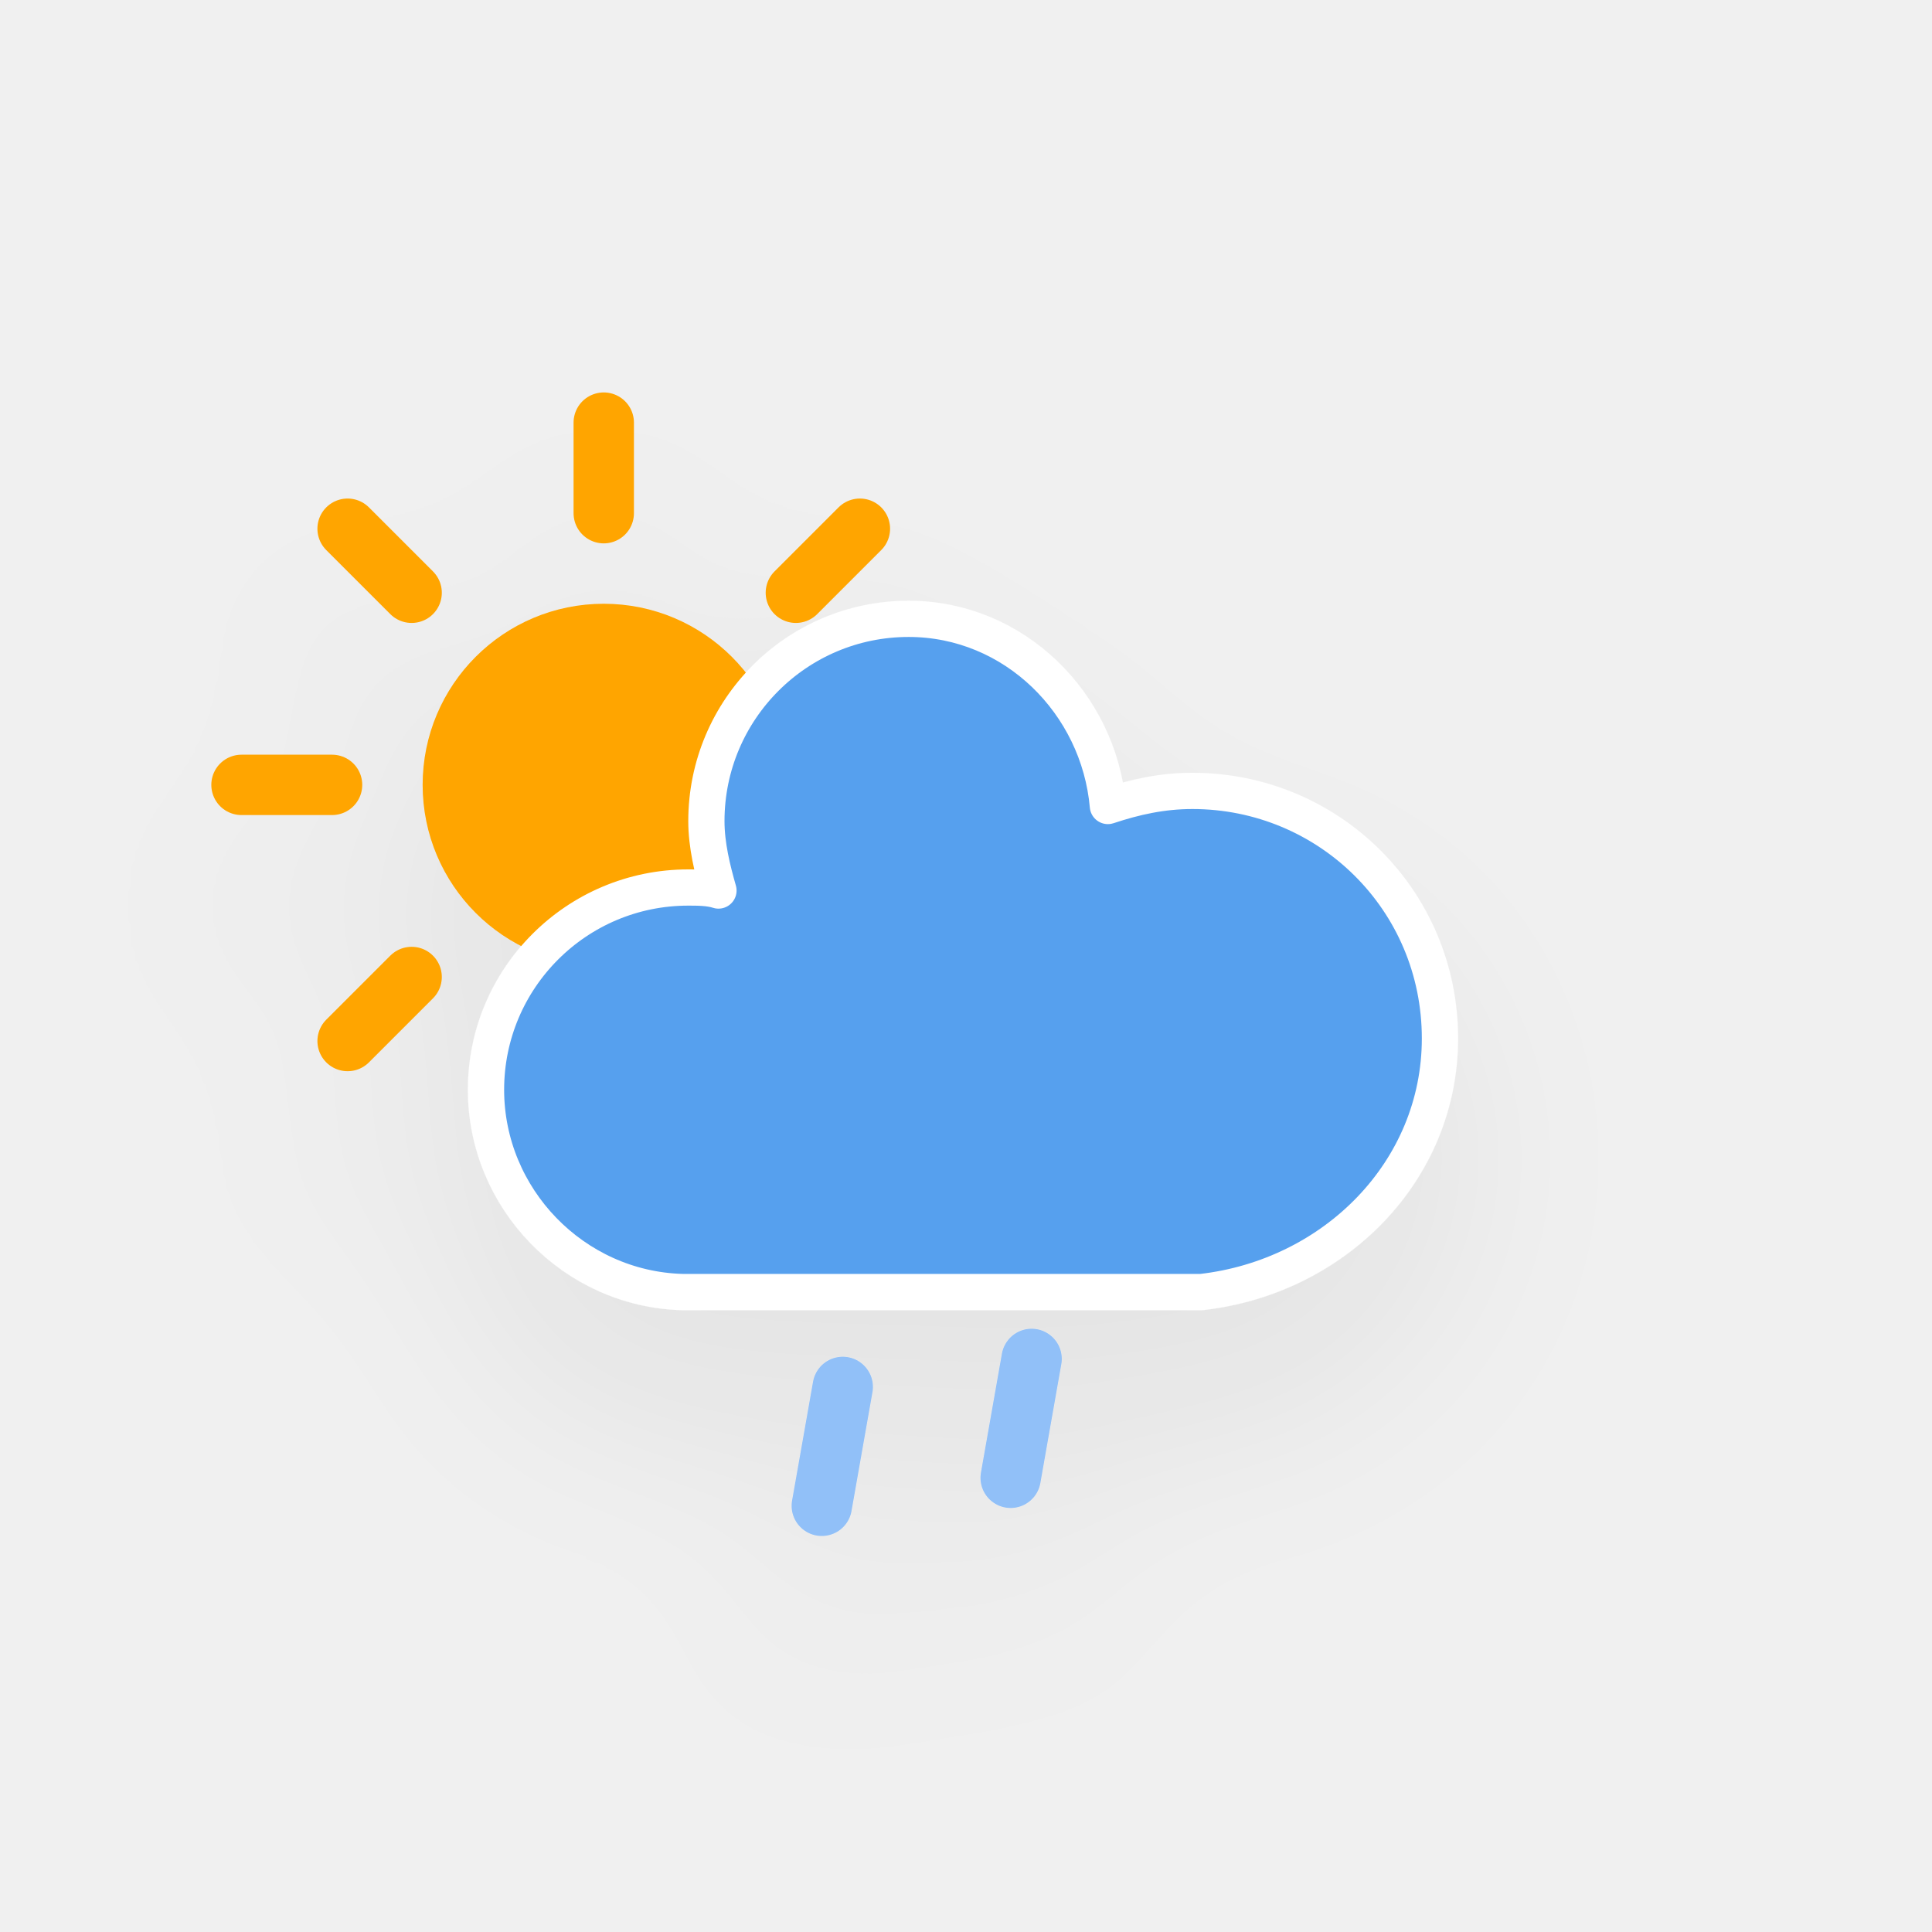
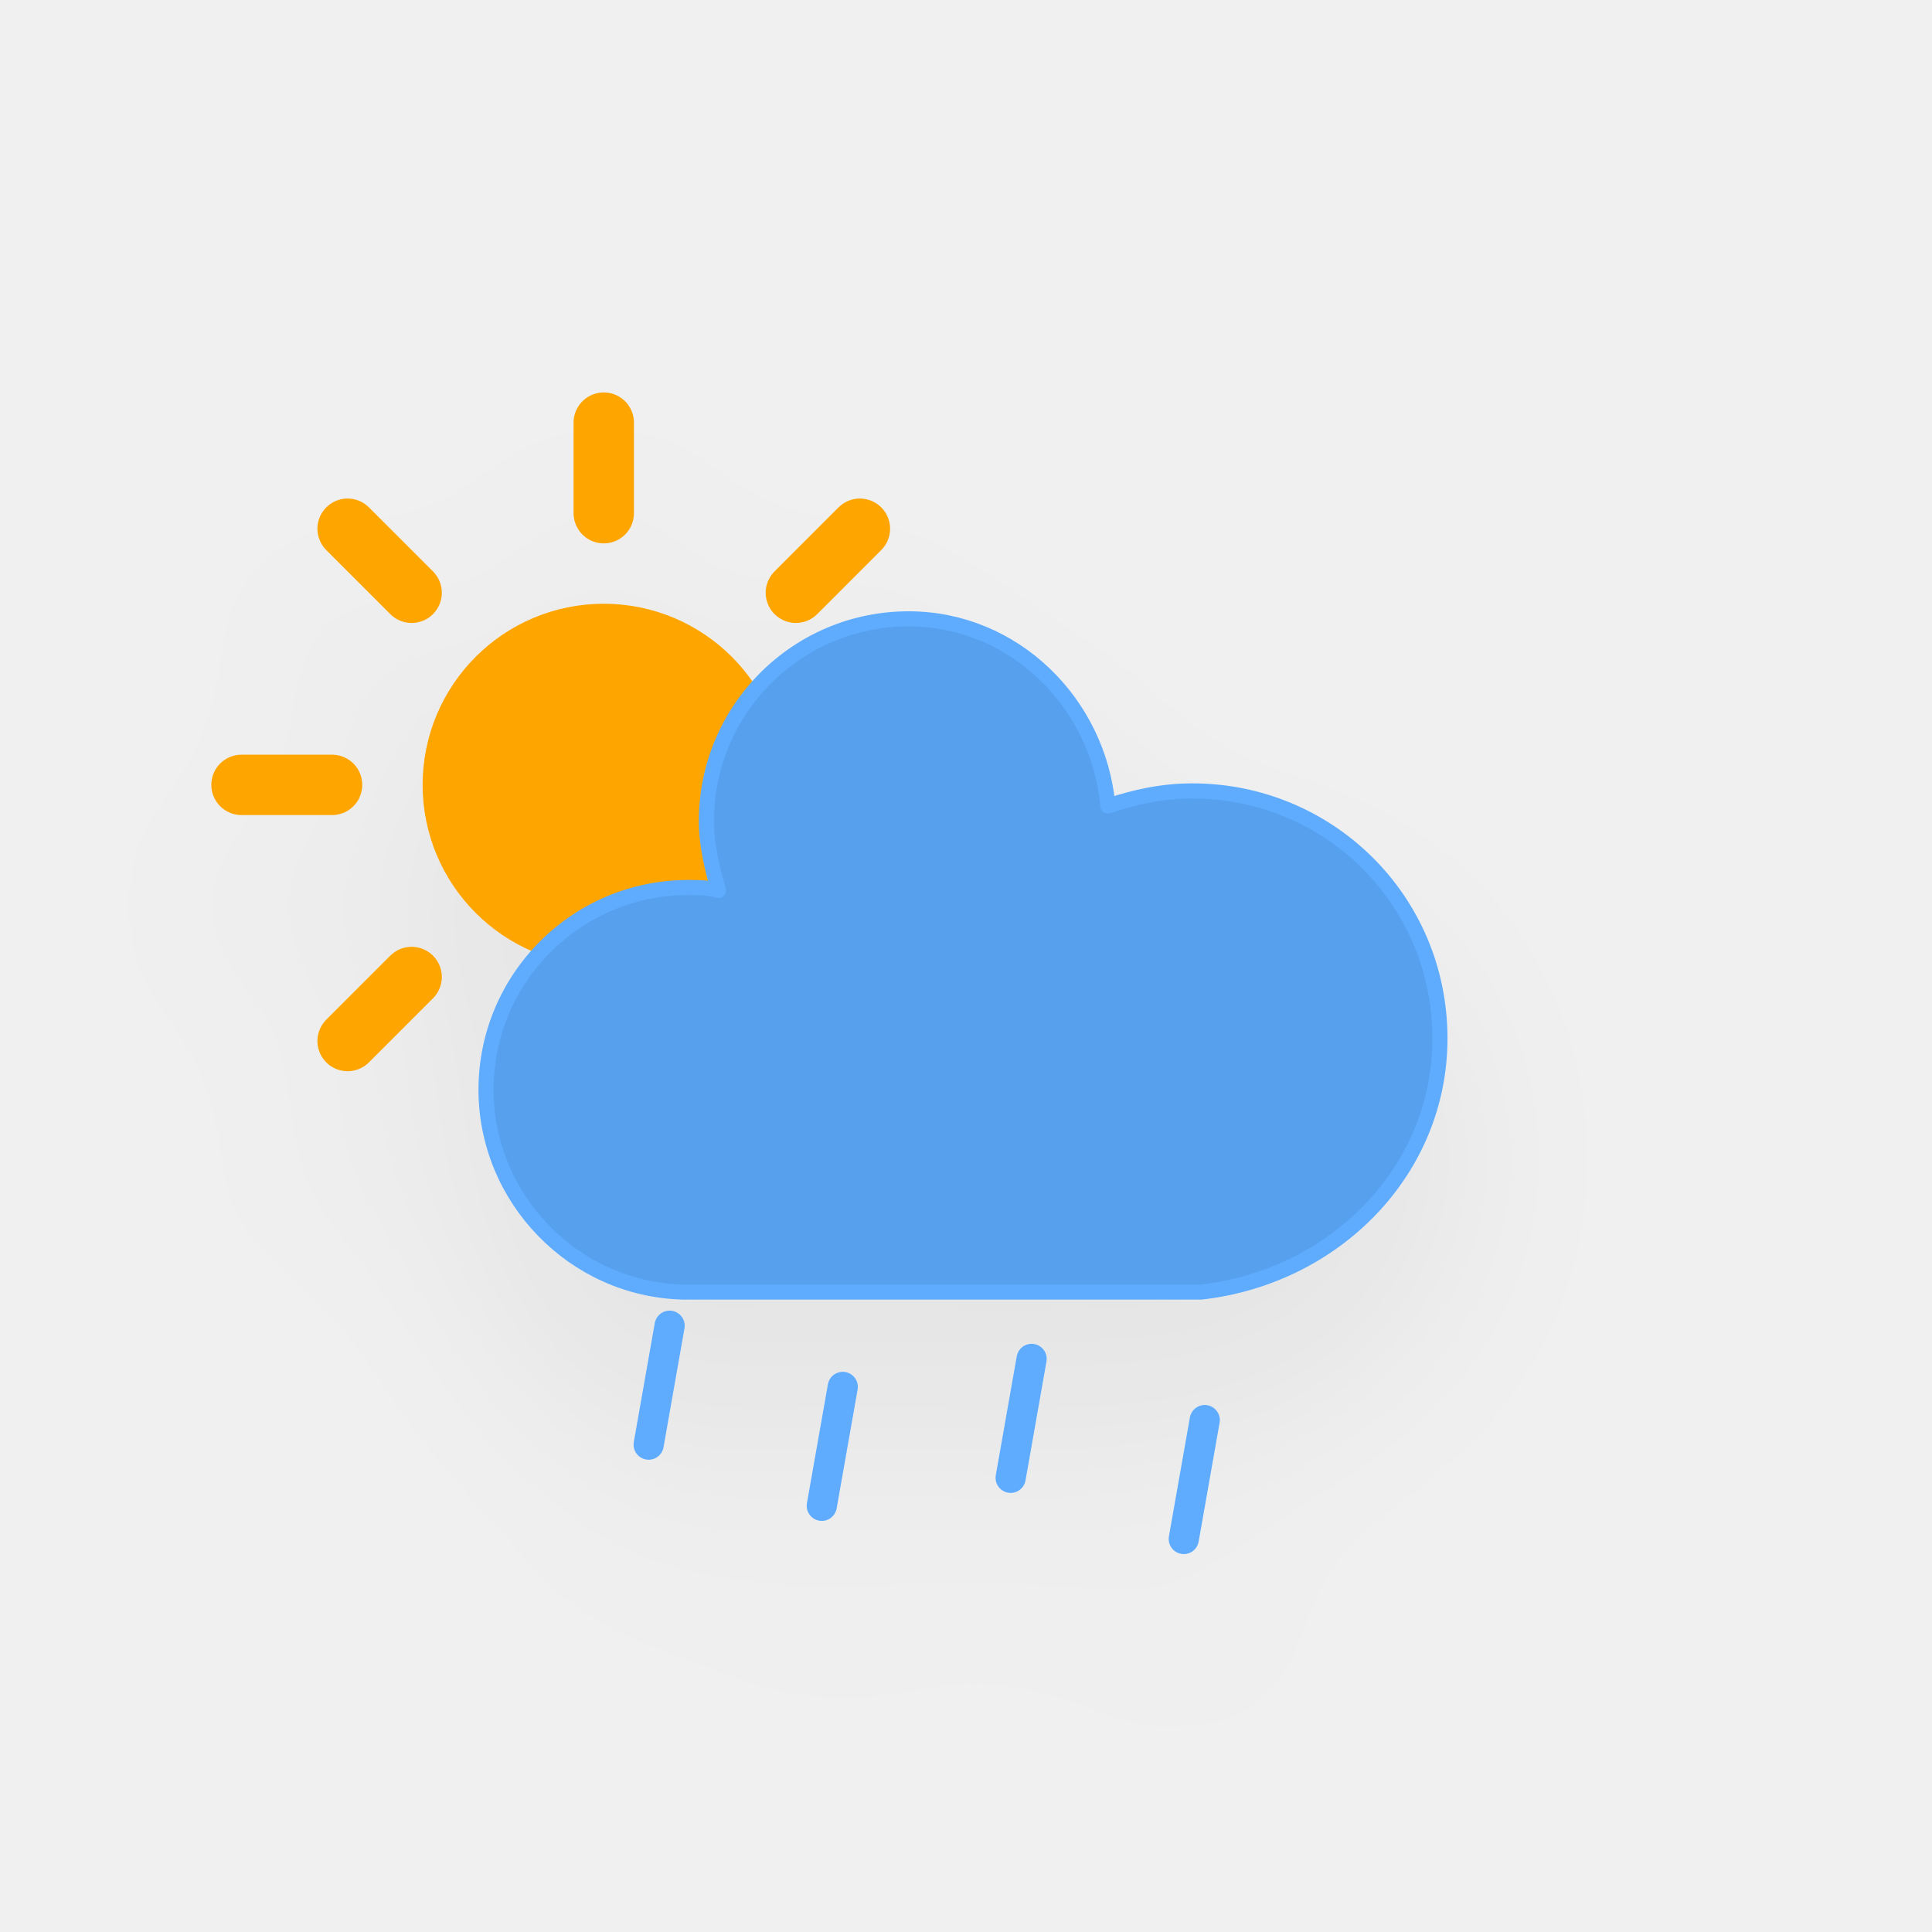
<svg xmlns="http://www.w3.org/2000/svg" version="1.1" width="64" height="64" viewbox="0 0 64 64">
  <defs>
    <filter id="blur" width="200%" height="200%">
      <feGaussianBlur in="SourceAlpha" stdDeviation="3" />
      <feOffset dx="0" dy="4" result="offsetblur" />
      <feComponentTransfer>
        <feFuncA type="linear" slope="0.05" />
      </feComponentTransfer>
      <feMerge>
        <feMergeNode />
        <feMergeNode in="SourceGraphic" />
      </feMerge>
    </filter>
    <style type="text/css">
/*
** SUN
*/
@keyframes am-weather-sun {
  0% {
    -webkit-transform: rotate(0deg);
       -moz-transform: rotate(0deg);
        -ms-transform: rotate(0deg);
            transform: rotate(0deg);
  }

  100% {
    -webkit-transform: rotate(360deg);
       -moz-transform: rotate(360deg);
        -ms-transform: rotate(360deg);
            transform: rotate(360deg);
  }
}

.am-weather-sun {
  -webkit-animation-name: am-weather-sun;
     -moz-animation-name: am-weather-sun;
      -ms-animation-name: am-weather-sun;
          animation-name: am-weather-sun;
  -webkit-animation-duration: 9s;
     -moz-animation-duration: 9s;
      -ms-animation-duration: 9s;
          animation-duration: 9s;
  -webkit-animation-timing-function: linear;
     -moz-animation-timing-function: linear;
      -ms-animation-timing-function: linear;
          animation-timing-function: linear;
  -webkit-animation-iteration-count: infinite;
     -moz-animation-iteration-count: infinite;
      -ms-animation-iteration-count: infinite;
          animation-iteration-count: infinite;
}

/*
** RAIN
*/
@keyframes am-weather-rain {
  0% {
    stroke-dashoffset: 0;
  }

  100% {
    stroke-dashoffset: -100;
  }
}
- 
- .am-weather-rain-1 {
+ .am-weather-rain{
  -webkit-animation-name: am-weather-rain;
     -moz-animation-name: am-weather-rain;
      -ms-animation-name: am-weather-rain;
          animation-name: am-weather-rain;
  -webkit-animation-duration: 8s;
     -moz-animation-duration: 8s;
      -ms-animation-duration: 8s;
          animation-duration: 8s;
  -webkit-animation-timing-function: linear;
     -moz-animation-timing-function: linear;
      -ms-animation-timing-function: linear;
          animation-timing-function: linear;
  -webkit-animation-iteration-count: infinite;
     -moz-animation-iteration-count: infinite;
      -ms-animation-iteration-count: infinite;
          animation-iteration-count: infinite;
}
- 
.am-weather-rain-2 {
-   -webkit-animation-name: am-weather-rain;
-      -moz-animation-name: am-weather-rain;
-       -ms-animation-name: am-weather-rain;
-           animation-name: am-weather-rain;
+   -webkit-animation-delay: 0.15s;
+      -moz-animation-delay: 0.15s;
+       -ms-animation-delay: 0.15s;
+           animation-delay: 0.15s;
+ }
+ .am-weather-rain-3 {
  -webkit-animation-delay: 0.25s;
     -moz-animation-delay: 0.25s;
      -ms-animation-delay: 0.25s;
          animation-delay: 0.25s;
-   -webkit-animation-duration: 8s;
-      -moz-animation-duration: 8s;
-       -ms-animation-duration: 8s;
-           animation-duration: 8s;
-   -webkit-animation-timing-function: linear;
-      -moz-animation-timing-function: linear;
-       -ms-animation-timing-function: linear;
-           animation-timing-function: linear;
-   -webkit-animation-iteration-count: infinite;
-      -moz-animation-iteration-count: infinite;
-       -ms-animation-iteration-count: infinite;
-           animation-iteration-count: infinite;
+ }
+ .am-weather-rain-4 {
+   -webkit-animation-delay: 0.10s;
+      -moz-animation-delay: 0.10s;
+       -ms-animation-delay: 0.10s;
+           animation-delay: 0.10s;
}
        </style>
  </defs>
  <g filter="url(#blur)" id="rainy-3">
    <g transform="translate(20,10)">
      <g transform="translate(0,16)">
        <g class="am-weather-sun">
          <g>
            <line fifll="none" stroke="orange" stroke-linecap="round" stroke-width="2" transform="translate(0,9)" x1="0" x2="0" y1="0" y2="3" />
          </g>
          <g transform="rotate(45)">
            <line fill="none" stroke="orange" stroke-linecap="round" stroke-width="2" transform="translate(0,9)" x1="0" x2="0" y1="0" y2="3" />
          </g>
          <g transform="rotate(90)">
            <line fill="none" stroke="orange" stroke-linecap="round" stroke-width="2" transform="translate(0,9)" x1="0" x2="0" y1="0" y2="3" />
          </g>
          <g transform="rotate(135)">
            <line fill="none" stroke="orange" stroke-linecap="round" stroke-width="2" transform="translate(0,9)" x1="0" x2="0" y1="0" y2="3" />
          </g>
          <g transform="rotate(180)">
            <line fill="none" stroke="orange" stroke-linecap="round" stroke-width="2" transform="translate(0,9)" x1="0" x2="0" y1="0" y2="3" />
          </g>
          <g transform="rotate(225)">
            <line fill="none" stroke="orange" stroke-linecap="round" stroke-width="2" transform="translate(0,9)" x1="0" x2="0" y1="0" y2="3" />
          </g>
          <g transform="rotate(270)">
            <line fill="none" stroke="orange" stroke-linecap="round" stroke-width="2" transform="translate(0,9)" x1="0" x2="0" y1="0" y2="3" />
          </g>
          <g transform="rotate(315)">
            <line fill="none" stroke="orange" stroke-linecap="round" stroke-width="2" transform="translate(0,9)" x1="0" x2="0" y1="0" y2="3" />
          </g>
        </g>
        <circle cx="0" cy="0" fill="orange" r="5" stroke="orange" stroke-width="2" />
      </g>
      <g>
-         <path d="M47.7,35.4c0-4.6-3.7-8.2-8.2-8.2c-1,0-1.9,0.2-2.8,0.5c-0.3-3.4-3.1-6.2-6.6-6.2c-3.7,0-6.7,3-6.7,6.7c0,0.8,0.2,1.6,0.4,2.3    c-0.3-0.1-0.7-0.1-1-0.1c-3.7,0-6.7,3-6.7,6.7c0,3.6,2.9,6.6,6.5,6.7l17.2,0C44.2,43.3,47.7,39.8,47.7,35.4z" fill="#57A0EE" stroke="white" stroke-linejoin="round" stroke-width="1.2" transform="translate(-20,-11)" />
+         <path d="M47.7,35.4c0-4.6-3.7-8.2-8.2-8.2c-1,0-1.9,0.2-2.8,0.5c-0.3-3.4-3.1-6.2-6.6-6.2c-3.7,0-6.7,3-6.7,6.7c0,0.8,0.2,1.6,0.4,2.3    c-0.3-0.1-0.7-0.1-1-0.1c-3.7,0-6.7,3-6.7,6.7c0,3.6,2.9,6.6,6.5,6.7l17.2,0C44.2,43.3,47.7,39.8,47.7,35.4z" fill="#57A0EE" stroke="#5eacff" stroke-linejoin="round" stroke-width="0.5" transform="translate(-20,-11)" />
      </g>
    </g>
    <g transform="translate(34,46), rotate(10)">
-       <line class="am-weather-rain-1" fill="none" stroke="#91C0F8" stroke-dasharray="4,7" stroke-linecap="round" stroke-width="2" transform="translate(-6,1)" x1="0" x2="0" y1="0" y2="8" />
-       <line class="am-weather-rain-2" fill="none" stroke="#91C0F8" stroke-dasharray="4,7" stroke-linecap="round" stroke-width="2" transform="translate(0,-1)" x1="0" x2="0" y1="0" y2="8" />
+       <line class="am-weather-rain am-weather-rain-1" fill="none" stroke="#5eacff" stroke-dasharray="4,7" stroke-linecap="round" stroke-width="1" transform="translate(-6,1)" x1="0" x2="0" y1="0" y2="8" />
+       <line class="am-weather-rain am-weather-rain-2" fill="none" stroke="#5eacff" stroke-dasharray="4,7" stroke-linecap="round" stroke-width="1" transform="translate(0,-1)" x1="0" x2="0" y1="0" y2="8" />
+       <line class="am-weather-rain am-weather-rain-3" fill="none" stroke="#5eacff" stroke-dasharray="4,7" stroke-linecap="round" stroke-width="1" transform="translate(6,0)" x1="0" x2="0" y1="0" y2="8" />
+       <line class="am-weather-rain am-weather-rain-4" fill="none" stroke="#5eacff" stroke-dasharray="4,7" stroke-linecap="round" stroke-width="1" transform="translate(-12,0)" x1="0" x2="0" y1="0" y2="8" />
    </g>
  </g>
</svg>
